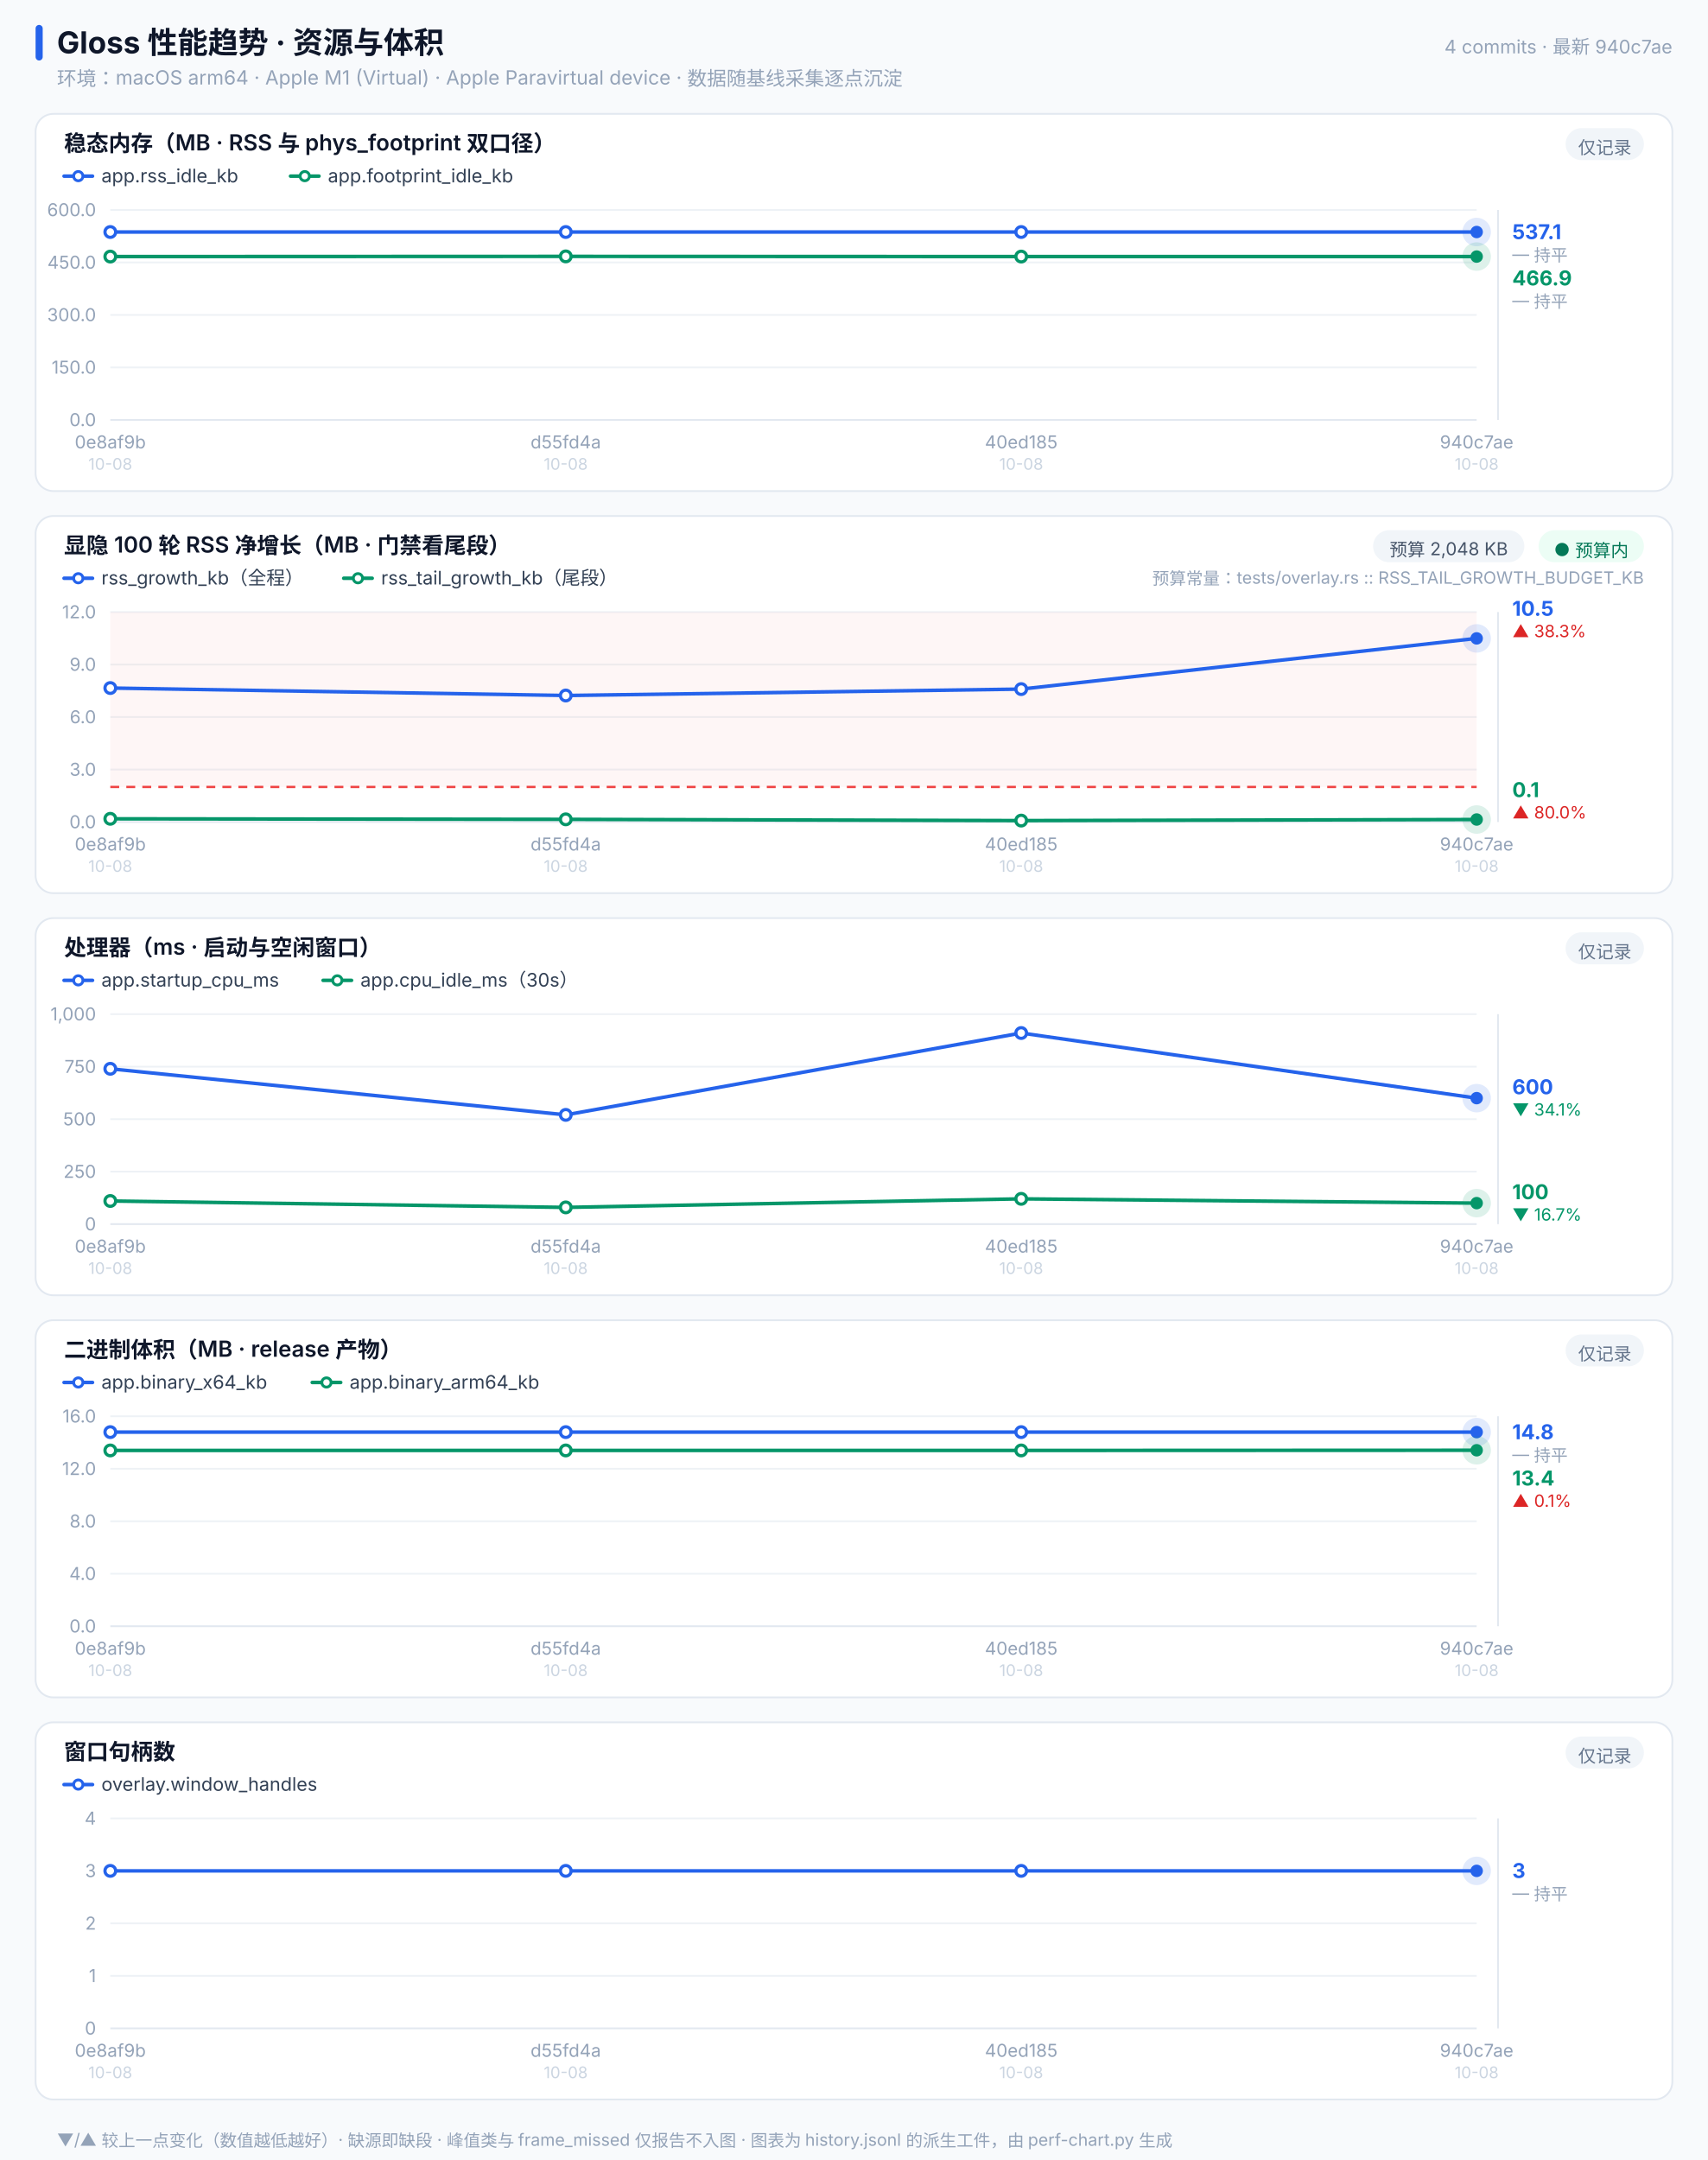
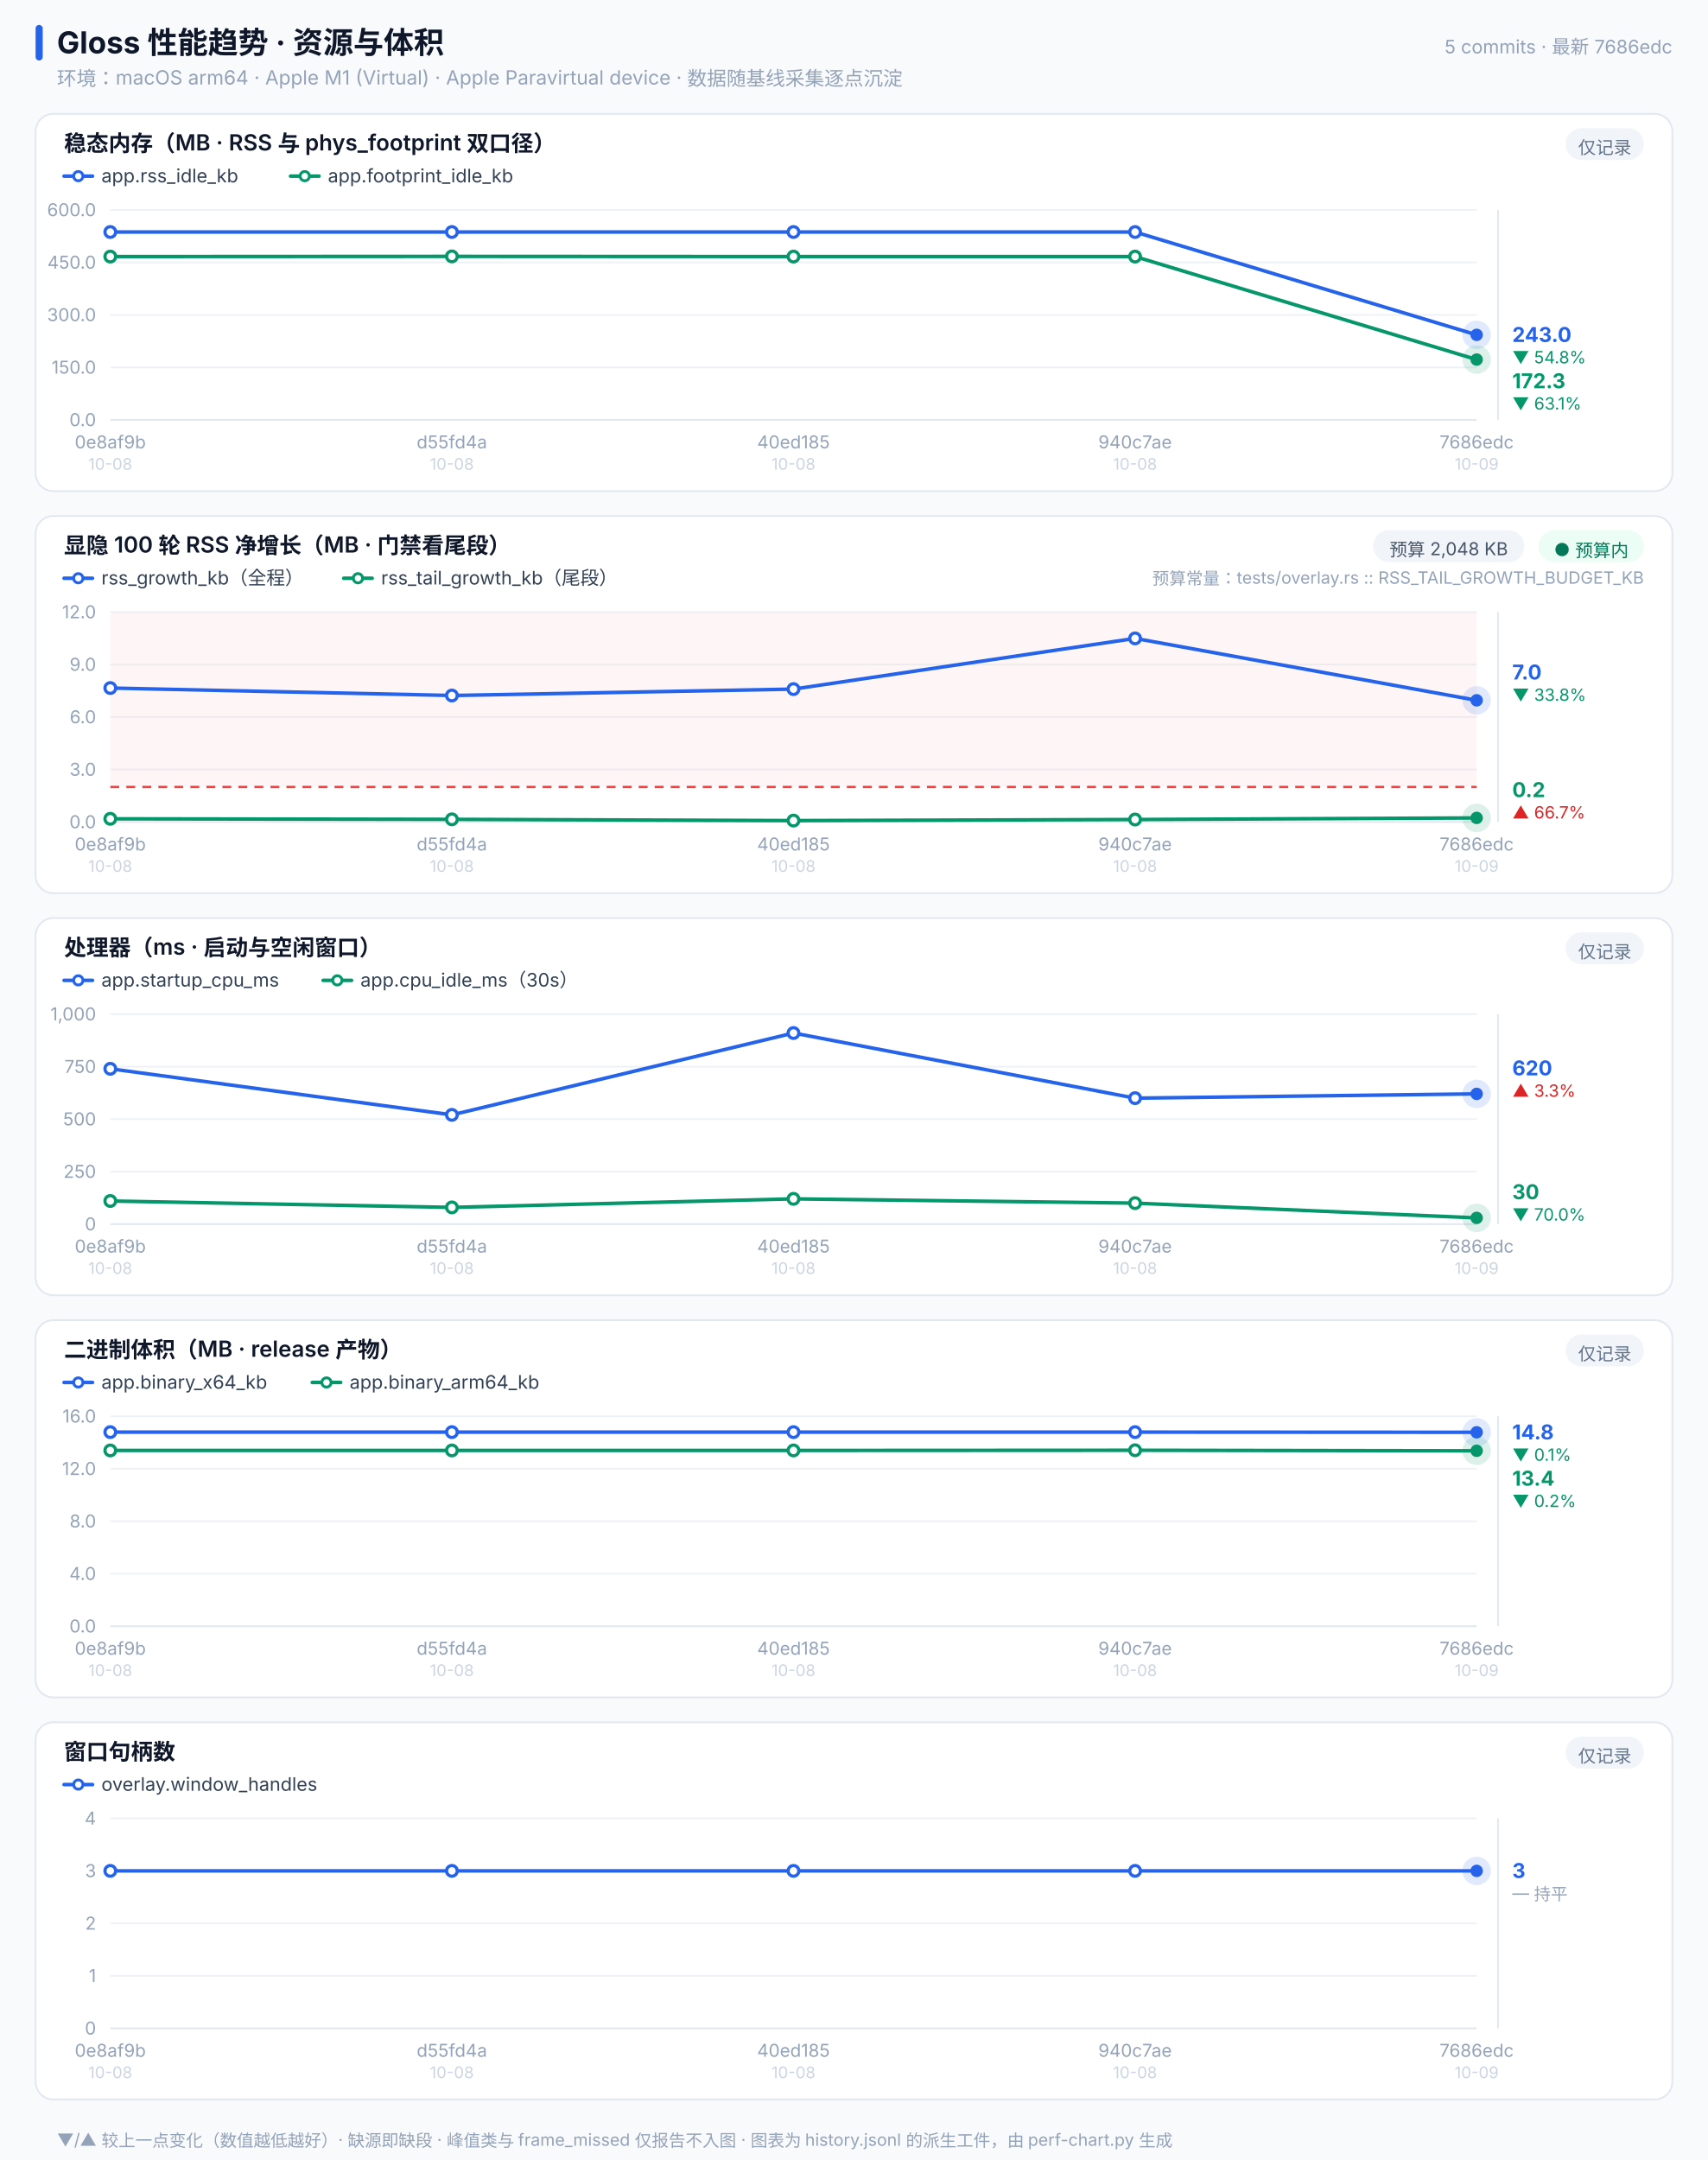
<svg xmlns="http://www.w3.org/2000/svg" width="960" height="1214" viewBox="0 0 960 1214" font-family="-apple-system,'PingFang SC','Helvetica Neue',sans-serif">
  <rect x="0.0" y="0.0" width="960.0" height="1214" fill="#f8fafc" rx="0" />
  <rect x="20.0" y="14.0" width="4.0" height="20" fill="#2563eb" rx="2" />
  <text x="32.0" y="30.0" font-size="17" fill="#0f172a" font-weight="700" text-anchor="start">Gloss 性能趋势 · 资源与体积</text>
  <text x="32.0" y="48.0" font-size="11" fill="#94a3b8" font-weight="400" text-anchor="start">环境：macOS arm64 · Apple M1 (Virtual) · Apple Paravirtual device · 数据随基线采集逐点沉淀</text>
-   <text x="940.0" y="30.0" font-size="10.5" fill="#94a3b8" font-weight="400" text-anchor="end">4 commits · 最新 940c7ae</text>
+   <text x="940.0" y="30.0" font-size="10.5" fill="#94a3b8" font-weight="400" text-anchor="end">5 commits · 最新 7686edc</text>
  <rect x="20.0" y="64.0" width="920.0" height="212" fill="#ffffff" rx="10" stroke="#e2e8f0" />
  <text x="36.0" y="85.0" font-size="12.5" fill="#0f172a" font-weight="600" text-anchor="start">稳态内存（MB · RSS 与 phys_footprint 双口径）</text>
  <rect x="880.0" y="72.0" width="44.0" height="18" fill="#f1f5f9" rx="9" />
  <text x="902.0" y="86.5" font-size="10" fill="#64748b" font-weight="400" text-anchor="middle">仅记录</text>
  <line x1="36.0" y1="99.0" x2="52.0" y2="99.0" stroke="#2563eb" stroke-width="2" stroke-linecap="round" />
  <circle cx="44.0" cy="99.0" r="2.6" fill="#ffffff" stroke="#2563eb" stroke-width="1.6" />
  <text x="57.0" y="102.5" font-size="10.5" fill="#334155" font-weight="400" text-anchor="start">app.rss_idle_kb</text>
  <line x1="163.3" y1="99.0" x2="179.3" y2="99.0" stroke="#059669" stroke-width="2" stroke-linecap="round" />
  <circle cx="171.3" cy="99.0" r="2.6" fill="#ffffff" stroke="#059669" stroke-width="1.6" />
  <text x="184.3" y="102.5" font-size="10.5" fill="#334155" font-weight="400" text-anchor="start">app.footprint_idle_kb</text>
  <line x1="62.0" y1="236.0" x2="830.0" y2="236.0" stroke="#e2e8f0" stroke-width="1" />
  <text x="54.0" y="239.5" font-size="10" fill="#94a3b8" font-weight="400" text-anchor="end">0.0</text>
  <line x1="62.0" y1="206.5" x2="830.0" y2="206.5" stroke="#eef2f6" stroke-width="1" />
  <text x="54.0" y="210.0" font-size="10" fill="#94a3b8" font-weight="400" text-anchor="end">150.0</text>
  <line x1="62.0" y1="177.0" x2="830.0" y2="177.0" stroke="#eef2f6" stroke-width="1" />
  <text x="54.0" y="180.5" font-size="10" fill="#94a3b8" font-weight="400" text-anchor="end">300.0</text>
  <line x1="62.0" y1="147.5" x2="830.0" y2="147.5" stroke="#eef2f6" stroke-width="1" />
  <text x="54.0" y="151.0" font-size="10" fill="#94a3b8" font-weight="400" text-anchor="end">450.0</text>
  <line x1="62.0" y1="118.0" x2="830.0" y2="118.0" stroke="#eef2f6" stroke-width="1" />
  <text x="54.0" y="121.5" font-size="10" fill="#94a3b8" font-weight="400" text-anchor="end">600.0</text>
-   <polyline points="62.0,130.4 318.0,130.4 574.0,130.4 830.0,130.4" fill="none" stroke="#2563eb" stroke-width="2" stroke-linejoin="round" stroke-linecap="round" />
+   <polyline points="62.0,130.4 254.0,130.4 446.0,130.4 638.0,130.4 830.0,188.2" fill="none" stroke="#2563eb" stroke-width="2" stroke-linejoin="round" stroke-linecap="round" />
  <circle cx="62.0" cy="130.4" r="3" fill="#ffffff" stroke="#2563eb" stroke-width="1.8" />
-   <circle cx="318.0" cy="130.4" r="3" fill="#ffffff" stroke="#2563eb" stroke-width="1.8" />
-   <circle cx="574.0" cy="130.4" r="3" fill="#ffffff" stroke="#2563eb" stroke-width="1.8" />
-   <circle cx="830.0" cy="130.4" r="8" fill="#2563eb" opacity="0.14" />
-   <circle cx="830.0" cy="130.4" r="3.5" fill="#2563eb" />
-   <polyline points="62.0,144.2 318.0,144.1 574.0,144.2 830.0,144.2" fill="none" stroke="#059669" stroke-width="2" stroke-linejoin="round" stroke-linecap="round" />
+   <circle cx="254.0" cy="130.4" r="3" fill="#ffffff" stroke="#2563eb" stroke-width="1.8" />
+   <circle cx="446.0" cy="130.4" r="3" fill="#ffffff" stroke="#2563eb" stroke-width="1.8" />
+   <circle cx="638.0" cy="130.4" r="3" fill="#ffffff" stroke="#2563eb" stroke-width="1.8" />
+   <circle cx="830.0" cy="188.2" r="8" fill="#2563eb" opacity="0.14" />
+   <circle cx="830.0" cy="188.2" r="3.5" fill="#2563eb" />
+   <polyline points="62.0,144.2 254.0,144.1 446.0,144.2 638.0,144.2 830.0,202.1" fill="none" stroke="#059669" stroke-width="2" stroke-linejoin="round" stroke-linecap="round" />
  <circle cx="62.0" cy="144.2" r="3" fill="#ffffff" stroke="#059669" stroke-width="1.8" />
-   <circle cx="318.0" cy="144.1" r="3" fill="#ffffff" stroke="#059669" stroke-width="1.8" />
-   <circle cx="574.0" cy="144.2" r="3" fill="#ffffff" stroke="#059669" stroke-width="1.8" />
-   <circle cx="830.0" cy="144.2" r="8" fill="#059669" opacity="0.14" />
-   <circle cx="830.0" cy="144.2" r="3.5" fill="#059669" />
+   <circle cx="254.0" cy="144.1" r="3" fill="#ffffff" stroke="#059669" stroke-width="1.8" />
+   <circle cx="446.0" cy="144.2" r="3" fill="#ffffff" stroke="#059669" stroke-width="1.8" />
+   <circle cx="638.0" cy="144.2" r="3" fill="#ffffff" stroke="#059669" stroke-width="1.8" />
+   <circle cx="830.0" cy="202.1" r="8" fill="#059669" opacity="0.14" />
+   <circle cx="830.0" cy="202.1" r="3.5" fill="#059669" />
  <line x1="842.0" y1="118.0" x2="842.0" y2="236.0" stroke="#e2e8f0" stroke-width="1" />
-   <text x="850.0" y="134.4" font-size="11.5" fill="#2563eb" font-weight="700" text-anchor="start">537.1</text>
-   <text x="850.0" y="146.4" font-size="9.5" fill="#94a3b8" font-weight="400" text-anchor="start">— 持平</text>
-   <text x="850.0" y="160.4" font-size="11.5" fill="#059669" font-weight="700" text-anchor="start">466.9</text>
-   <text x="850.0" y="172.4" font-size="9.5" fill="#94a3b8" font-weight="400" text-anchor="start">— 持平</text>
+   <text x="850.0" y="192.2" font-size="11.5" fill="#2563eb" font-weight="700" text-anchor="start">243.0</text>
+   <text x="850.0" y="204.2" font-size="9.5" fill="#059669" font-weight="400" text-anchor="start">▼ 54.8%</text>
+   <text x="850.0" y="218.2" font-size="11.5" fill="#059669" font-weight="700" text-anchor="start">172.3</text>
+   <text x="850.0" y="230.2" font-size="9.5" fill="#059669" font-weight="400" text-anchor="start">▼ 63.1%</text>
  <text x="62.0" y="252.0" font-size="10" fill="#94a3b8" font-weight="400" text-anchor="middle">0e8af9b</text>
  <text x="62.0" y="264.0" font-size="9" fill="#cbd5e1" font-weight="400" text-anchor="middle">10-08</text>
-   <text x="318.0" y="252.0" font-size="10" fill="#94a3b8" font-weight="400" text-anchor="middle">d55fd4a</text>
-   <text x="318.0" y="264.0" font-size="9" fill="#cbd5e1" font-weight="400" text-anchor="middle">10-08</text>
-   <text x="574.0" y="252.0" font-size="10" fill="#94a3b8" font-weight="400" text-anchor="middle">40ed185</text>
-   <text x="574.0" y="264.0" font-size="9" fill="#cbd5e1" font-weight="400" text-anchor="middle">10-08</text>
-   <text x="830.0" y="252.0" font-size="10" fill="#94a3b8" font-weight="400" text-anchor="middle">940c7ae</text>
-   <text x="830.0" y="264.0" font-size="9" fill="#cbd5e1" font-weight="400" text-anchor="middle">10-08</text>
+   <text x="254.0" y="252.0" font-size="10" fill="#94a3b8" font-weight="400" text-anchor="middle">d55fd4a</text>
+   <text x="254.0" y="264.0" font-size="9" fill="#cbd5e1" font-weight="400" text-anchor="middle">10-08</text>
+   <text x="446.0" y="252.0" font-size="10" fill="#94a3b8" font-weight="400" text-anchor="middle">40ed185</text>
+   <text x="446.0" y="264.0" font-size="9" fill="#cbd5e1" font-weight="400" text-anchor="middle">10-08</text>
+   <text x="638.0" y="252.0" font-size="10" fill="#94a3b8" font-weight="400" text-anchor="middle">940c7ae</text>
+   <text x="638.0" y="264.0" font-size="9" fill="#cbd5e1" font-weight="400" text-anchor="middle">10-08</text>
+   <text x="830.0" y="252.0" font-size="10" fill="#94a3b8" font-weight="400" text-anchor="middle">7686edc</text>
+   <text x="830.0" y="264.0" font-size="9" fill="#cbd5e1" font-weight="400" text-anchor="middle">10-09</text>
  <rect x="20.0" y="290.0" width="920.0" height="212" fill="#ffffff" rx="10" stroke="#e2e8f0" />
  <text x="36.0" y="311.0" font-size="12.5" fill="#0f172a" font-weight="600" text-anchor="start">显隐 100 轮 RSS 净增长（MB · 门禁看尾段）</text>
  <rect x="864.8" y="298.0" width="59.2" height="18" fill="#ecfdf5" rx="9" />
  <text x="894.4" y="312.5" font-size="10" fill="#047857" font-weight="400" text-anchor="middle">● 预算内</text>
  <rect x="771.8" y="298.0" width="85.0" height="18" fill="#f1f5f9" rx="9" />
  <text x="814.3" y="312.5" font-size="10" fill="#475569" font-weight="400" text-anchor="middle">预算 2,048 KB</text>
  <line x1="36.0" y1="325.0" x2="52.0" y2="325.0" stroke="#2563eb" stroke-width="2" stroke-linecap="round" />
  <circle cx="44.0" cy="325.0" r="2.6" fill="#ffffff" stroke="#2563eb" stroke-width="1.6" />
  <text x="57.0" y="328.5" font-size="10.5" fill="#334155" font-weight="400" text-anchor="start">rss_growth_kb（全程）</text>
  <line x1="193.2" y1="325.0" x2="209.2" y2="325.0" stroke="#059669" stroke-width="2" stroke-linecap="round" />
  <circle cx="201.2" cy="325.0" r="2.6" fill="#ffffff" stroke="#059669" stroke-width="1.6" />
  <text x="214.2" y="328.5" font-size="10.5" fill="#334155" font-weight="400" text-anchor="start">rss_tail_growth_kb（尾段）</text>
  <text x="924.0" y="328.5" font-size="9.5" fill="#94a3b8" font-weight="400" text-anchor="end">预算常量：tests/overlay.rs :: RSS_TAIL_GROWTH_BUDGET_KB</text>
  <line x1="62.0" y1="462.0" x2="830.0" y2="462.0" stroke="#e2e8f0" stroke-width="1" />
  <text x="54.0" y="465.5" font-size="10" fill="#94a3b8" font-weight="400" text-anchor="end">0.0</text>
  <line x1="62.0" y1="432.5" x2="830.0" y2="432.5" stroke="#eef2f6" stroke-width="1" />
  <text x="54.0" y="436.0" font-size="10" fill="#94a3b8" font-weight="400" text-anchor="end">3.0</text>
  <line x1="62.0" y1="403.0" x2="830.0" y2="403.0" stroke="#eef2f6" stroke-width="1" />
  <text x="54.0" y="406.5" font-size="10" fill="#94a3b8" font-weight="400" text-anchor="end">6.0</text>
  <line x1="62.0" y1="373.5" x2="830.0" y2="373.5" stroke="#eef2f6" stroke-width="1" />
  <text x="54.0" y="377.0" font-size="10" fill="#94a3b8" font-weight="400" text-anchor="end">9.0</text>
  <line x1="62.0" y1="344.0" x2="830.0" y2="344.0" stroke="#eef2f6" stroke-width="1" />
  <text x="54.0" y="347.5" font-size="10" fill="#94a3b8" font-weight="400" text-anchor="end">12.0</text>
  <rect x="62.0" y="344.0" width="768.0" height="98.3" fill="#ef4444" fill-opacity="0.05" rx="0" />
  <line x1="62.0" y1="442.3" x2="830.0" y2="442.3" stroke="#ef4444" stroke-width="1.3" stroke-dasharray="5 4" />
-   <polyline points="62.0,386.7 318.0,390.9 574.0,387.3 830.0,358.8" fill="none" stroke="#2563eb" stroke-width="2" stroke-linejoin="round" stroke-linecap="round" />
+   <polyline points="62.0,386.7 254.0,390.9 446.0,387.3 638.0,358.8 830.0,393.6" fill="none" stroke="#2563eb" stroke-width="2" stroke-linejoin="round" stroke-linecap="round" />
  <circle cx="62.0" cy="386.7" r="3" fill="#ffffff" stroke="#2563eb" stroke-width="1.8" />
-   <circle cx="318.0" cy="390.9" r="3" fill="#ffffff" stroke="#2563eb" stroke-width="1.8" />
-   <circle cx="574.0" cy="387.3" r="3" fill="#ffffff" stroke="#2563eb" stroke-width="1.8" />
-   <circle cx="830.0" cy="358.8" r="8" fill="#2563eb" opacity="0.14" />
-   <circle cx="830.0" cy="358.8" r="3.5" fill="#2563eb" />
-   <polyline points="62.0,460.2 318.0,460.5 574.0,461.2 830.0,460.6" fill="none" stroke="#059669" stroke-width="2" stroke-linejoin="round" stroke-linecap="round" />
+   <circle cx="254.0" cy="390.9" r="3" fill="#ffffff" stroke="#2563eb" stroke-width="1.8" />
+   <circle cx="446.0" cy="387.3" r="3" fill="#ffffff" stroke="#2563eb" stroke-width="1.8" />
+   <circle cx="638.0" cy="358.8" r="3" fill="#ffffff" stroke="#2563eb" stroke-width="1.8" />
+   <circle cx="830.0" cy="393.6" r="8" fill="#2563eb" opacity="0.14" />
+   <circle cx="830.0" cy="393.6" r="3.5" fill="#2563eb" />
+   <polyline points="62.0,460.2 254.0,460.5 446.0,461.2 638.0,460.6 830.0,459.7" fill="none" stroke="#059669" stroke-width="2" stroke-linejoin="round" stroke-linecap="round" />
  <circle cx="62.0" cy="460.2" r="3" fill="#ffffff" stroke="#059669" stroke-width="1.8" />
-   <circle cx="318.0" cy="460.5" r="3" fill="#ffffff" stroke="#059669" stroke-width="1.8" />
-   <circle cx="574.0" cy="461.2" r="3" fill="#ffffff" stroke="#059669" stroke-width="1.8" />
-   <circle cx="830.0" cy="460.6" r="8" fill="#059669" opacity="0.14" />
-   <circle cx="830.0" cy="460.6" r="3.5" fill="#059669" />
+   <circle cx="254.0" cy="460.5" r="3" fill="#ffffff" stroke="#059669" stroke-width="1.8" />
+   <circle cx="446.0" cy="461.2" r="3" fill="#ffffff" stroke="#059669" stroke-width="1.8" />
+   <circle cx="638.0" cy="460.6" r="3" fill="#ffffff" stroke="#059669" stroke-width="1.8" />
+   <circle cx="830.0" cy="459.7" r="8" fill="#059669" opacity="0.14" />
+   <circle cx="830.0" cy="459.7" r="3.5" fill="#059669" />
  <line x1="842.0" y1="344.0" x2="842.0" y2="462.0" stroke="#e2e8f0" stroke-width="1" />
-   <text x="850.0" y="346.1" font-size="11.5" fill="#2563eb" font-weight="700" text-anchor="start">10.5</text>
-   <text x="850.0" y="358.1" font-size="9.5" fill="#dc2626" font-weight="400" text-anchor="start">▲ 38.3%</text>
-   <text x="850.0" y="448.0" font-size="11.5" fill="#059669" font-weight="700" text-anchor="start">0.1</text>
-   <text x="850.0" y="460.0" font-size="9.5" fill="#dc2626" font-weight="400" text-anchor="start">▲ 80.0%</text>
+   <text x="850.0" y="381.9" font-size="11.5" fill="#2563eb" font-weight="700" text-anchor="start">7.0</text>
+   <text x="850.0" y="393.9" font-size="9.5" fill="#059669" font-weight="400" text-anchor="start">▼ 33.8%</text>
+   <text x="850.0" y="448.0" font-size="11.5" fill="#059669" font-weight="700" text-anchor="start">0.2</text>
+   <text x="850.0" y="460.0" font-size="9.5" fill="#dc2626" font-weight="400" text-anchor="start">▲ 66.7%</text>
  <text x="62.0" y="478.0" font-size="10" fill="#94a3b8" font-weight="400" text-anchor="middle">0e8af9b</text>
  <text x="62.0" y="490.0" font-size="9" fill="#cbd5e1" font-weight="400" text-anchor="middle">10-08</text>
-   <text x="318.0" y="478.0" font-size="10" fill="#94a3b8" font-weight="400" text-anchor="middle">d55fd4a</text>
-   <text x="318.0" y="490.0" font-size="9" fill="#cbd5e1" font-weight="400" text-anchor="middle">10-08</text>
-   <text x="574.0" y="478.0" font-size="10" fill="#94a3b8" font-weight="400" text-anchor="middle">40ed185</text>
-   <text x="574.0" y="490.0" font-size="9" fill="#cbd5e1" font-weight="400" text-anchor="middle">10-08</text>
-   <text x="830.0" y="478.0" font-size="10" fill="#94a3b8" font-weight="400" text-anchor="middle">940c7ae</text>
-   <text x="830.0" y="490.0" font-size="9" fill="#cbd5e1" font-weight="400" text-anchor="middle">10-08</text>
+   <text x="254.0" y="478.0" font-size="10" fill="#94a3b8" font-weight="400" text-anchor="middle">d55fd4a</text>
+   <text x="254.0" y="490.0" font-size="9" fill="#cbd5e1" font-weight="400" text-anchor="middle">10-08</text>
+   <text x="446.0" y="478.0" font-size="10" fill="#94a3b8" font-weight="400" text-anchor="middle">40ed185</text>
+   <text x="446.0" y="490.0" font-size="9" fill="#cbd5e1" font-weight="400" text-anchor="middle">10-08</text>
+   <text x="638.0" y="478.0" font-size="10" fill="#94a3b8" font-weight="400" text-anchor="middle">940c7ae</text>
+   <text x="638.0" y="490.0" font-size="9" fill="#cbd5e1" font-weight="400" text-anchor="middle">10-08</text>
+   <text x="830.0" y="478.0" font-size="10" fill="#94a3b8" font-weight="400" text-anchor="middle">7686edc</text>
+   <text x="830.0" y="490.0" font-size="9" fill="#cbd5e1" font-weight="400" text-anchor="middle">10-09</text>
  <rect x="20.0" y="516.0" width="920.0" height="212" fill="#ffffff" rx="10" stroke="#e2e8f0" />
  <text x="36.0" y="537.0" font-size="12.5" fill="#0f172a" font-weight="600" text-anchor="start">处理器（ms · 启动与空闲窗口）</text>
  <rect x="880.0" y="524.0" width="44.0" height="18" fill="#f1f5f9" rx="9" />
  <text x="902.0" y="538.5" font-size="10" fill="#64748b" font-weight="400" text-anchor="middle">仅记录</text>
  <line x1="36.0" y1="551.0" x2="52.0" y2="551.0" stroke="#2563eb" stroke-width="2" stroke-linecap="round" />
  <circle cx="44.0" cy="551.0" r="2.6" fill="#ffffff" stroke="#2563eb" stroke-width="1.6" />
  <text x="57.0" y="554.5" font-size="10.5" fill="#334155" font-weight="400" text-anchor="start">app.startup_cpu_ms</text>
  <line x1="181.6" y1="551.0" x2="197.6" y2="551.0" stroke="#059669" stroke-width="2" stroke-linecap="round" />
  <circle cx="189.6" cy="551.0" r="2.6" fill="#ffffff" stroke="#059669" stroke-width="1.6" />
  <text x="202.6" y="554.5" font-size="10.5" fill="#334155" font-weight="400" text-anchor="start">app.cpu_idle_ms（30s）</text>
  <line x1="62.0" y1="688.0" x2="830.0" y2="688.0" stroke="#e2e8f0" stroke-width="1" />
  <text x="54.0" y="691.5" font-size="10" fill="#94a3b8" font-weight="400" text-anchor="end">0</text>
  <line x1="62.0" y1="658.5" x2="830.0" y2="658.5" stroke="#eef2f6" stroke-width="1" />
  <text x="54.0" y="662.0" font-size="10" fill="#94a3b8" font-weight="400" text-anchor="end">250</text>
  <line x1="62.0" y1="629.0" x2="830.0" y2="629.0" stroke="#eef2f6" stroke-width="1" />
  <text x="54.0" y="632.5" font-size="10" fill="#94a3b8" font-weight="400" text-anchor="end">500</text>
  <line x1="62.0" y1="599.5" x2="830.0" y2="599.5" stroke="#eef2f6" stroke-width="1" />
  <text x="54.0" y="603.0" font-size="10" fill="#94a3b8" font-weight="400" text-anchor="end">750</text>
  <line x1="62.0" y1="570.0" x2="830.0" y2="570.0" stroke="#eef2f6" stroke-width="1" />
  <text x="54.0" y="573.5" font-size="10" fill="#94a3b8" font-weight="400" text-anchor="end">1,000</text>
-   <polyline points="62.0,600.7 318.0,626.6 574.0,580.6 830.0,617.2" fill="none" stroke="#2563eb" stroke-width="2" stroke-linejoin="round" stroke-linecap="round" />
+   <polyline points="62.0,600.7 254.0,626.6 446.0,580.6 638.0,617.2 830.0,614.8" fill="none" stroke="#2563eb" stroke-width="2" stroke-linejoin="round" stroke-linecap="round" />
  <circle cx="62.0" cy="600.7" r="3" fill="#ffffff" stroke="#2563eb" stroke-width="1.8" />
-   <circle cx="318.0" cy="626.6" r="3" fill="#ffffff" stroke="#2563eb" stroke-width="1.8" />
-   <circle cx="574.0" cy="580.6" r="3" fill="#ffffff" stroke="#2563eb" stroke-width="1.8" />
-   <circle cx="830.0" cy="617.2" r="8" fill="#2563eb" opacity="0.14" />
-   <circle cx="830.0" cy="617.2" r="3.5" fill="#2563eb" />
-   <polyline points="62.0,675.0 318.0,678.6 574.0,673.8 830.0,676.2" fill="none" stroke="#059669" stroke-width="2" stroke-linejoin="round" stroke-linecap="round" />
+   <circle cx="254.0" cy="626.6" r="3" fill="#ffffff" stroke="#2563eb" stroke-width="1.8" />
+   <circle cx="446.0" cy="580.6" r="3" fill="#ffffff" stroke="#2563eb" stroke-width="1.8" />
+   <circle cx="638.0" cy="617.2" r="3" fill="#ffffff" stroke="#2563eb" stroke-width="1.8" />
+   <circle cx="830.0" cy="614.8" r="8" fill="#2563eb" opacity="0.14" />
+   <circle cx="830.0" cy="614.8" r="3.5" fill="#2563eb" />
+   <polyline points="62.0,675.0 254.0,678.6 446.0,673.8 638.0,676.2 830.0,684.5" fill="none" stroke="#059669" stroke-width="2" stroke-linejoin="round" stroke-linecap="round" />
  <circle cx="62.0" cy="675.0" r="3" fill="#ffffff" stroke="#059669" stroke-width="1.8" />
-   <circle cx="318.0" cy="678.6" r="3" fill="#ffffff" stroke="#059669" stroke-width="1.8" />
-   <circle cx="574.0" cy="673.8" r="3" fill="#ffffff" stroke="#059669" stroke-width="1.8" />
-   <circle cx="830.0" cy="676.2" r="8" fill="#059669" opacity="0.14" />
-   <circle cx="830.0" cy="676.2" r="3.5" fill="#059669" />
+   <circle cx="254.0" cy="678.6" r="3" fill="#ffffff" stroke="#059669" stroke-width="1.8" />
+   <circle cx="446.0" cy="673.8" r="3" fill="#ffffff" stroke="#059669" stroke-width="1.8" />
+   <circle cx="638.0" cy="676.2" r="3" fill="#ffffff" stroke="#059669" stroke-width="1.8" />
+   <circle cx="830.0" cy="684.5" r="8" fill="#059669" opacity="0.14" />
+   <circle cx="830.0" cy="684.5" r="3.5" fill="#059669" />
  <line x1="842.0" y1="570.0" x2="842.0" y2="688.0" stroke="#e2e8f0" stroke-width="1" />
-   <text x="850.0" y="615.0" font-size="11.5" fill="#2563eb" font-weight="700" text-anchor="start">600</text>
-   <text x="850.0" y="627.0" font-size="9.5" fill="#059669" font-weight="400" text-anchor="start">▼ 34.1%</text>
-   <text x="850.0" y="674.0" font-size="11.5" fill="#059669" font-weight="700" text-anchor="start">100</text>
-   <text x="850.0" y="686.0" font-size="9.5" fill="#059669" font-weight="400" text-anchor="start">▼ 16.7%</text>
+   <text x="850.0" y="604.4" font-size="11.5" fill="#2563eb" font-weight="700" text-anchor="start">620</text>
+   <text x="850.0" y="616.4" font-size="9.5" fill="#dc2626" font-weight="400" text-anchor="start">▲ 3.3%</text>
+   <text x="850.0" y="674.0" font-size="11.5" fill="#059669" font-weight="700" text-anchor="start">30</text>
+   <text x="850.0" y="686.0" font-size="9.5" fill="#059669" font-weight="400" text-anchor="start">▼ 70.0%</text>
  <text x="62.0" y="704.0" font-size="10" fill="#94a3b8" font-weight="400" text-anchor="middle">0e8af9b</text>
  <text x="62.0" y="716.0" font-size="9" fill="#cbd5e1" font-weight="400" text-anchor="middle">10-08</text>
-   <text x="318.0" y="704.0" font-size="10" fill="#94a3b8" font-weight="400" text-anchor="middle">d55fd4a</text>
-   <text x="318.0" y="716.0" font-size="9" fill="#cbd5e1" font-weight="400" text-anchor="middle">10-08</text>
-   <text x="574.0" y="704.0" font-size="10" fill="#94a3b8" font-weight="400" text-anchor="middle">40ed185</text>
-   <text x="574.0" y="716.0" font-size="9" fill="#cbd5e1" font-weight="400" text-anchor="middle">10-08</text>
-   <text x="830.0" y="704.0" font-size="10" fill="#94a3b8" font-weight="400" text-anchor="middle">940c7ae</text>
-   <text x="830.0" y="716.0" font-size="9" fill="#cbd5e1" font-weight="400" text-anchor="middle">10-08</text>
+   <text x="254.0" y="704.0" font-size="10" fill="#94a3b8" font-weight="400" text-anchor="middle">d55fd4a</text>
+   <text x="254.0" y="716.0" font-size="9" fill="#cbd5e1" font-weight="400" text-anchor="middle">10-08</text>
+   <text x="446.0" y="704.0" font-size="10" fill="#94a3b8" font-weight="400" text-anchor="middle">40ed185</text>
+   <text x="446.0" y="716.0" font-size="9" fill="#cbd5e1" font-weight="400" text-anchor="middle">10-08</text>
+   <text x="638.0" y="704.0" font-size="10" fill="#94a3b8" font-weight="400" text-anchor="middle">940c7ae</text>
+   <text x="638.0" y="716.0" font-size="9" fill="#cbd5e1" font-weight="400" text-anchor="middle">10-08</text>
+   <text x="830.0" y="704.0" font-size="10" fill="#94a3b8" font-weight="400" text-anchor="middle">7686edc</text>
+   <text x="830.0" y="716.0" font-size="9" fill="#cbd5e1" font-weight="400" text-anchor="middle">10-09</text>
  <rect x="20.0" y="742.0" width="920.0" height="212" fill="#ffffff" rx="10" stroke="#e2e8f0" />
  <text x="36.0" y="763.0" font-size="12.5" fill="#0f172a" font-weight="600" text-anchor="start">二进制体积（MB · release 产物）</text>
  <rect x="880.0" y="750.0" width="44.0" height="18" fill="#f1f5f9" rx="9" />
  <text x="902.0" y="764.5" font-size="10" fill="#64748b" font-weight="400" text-anchor="middle">仅记录</text>
  <line x1="36.0" y1="777.0" x2="52.0" y2="777.0" stroke="#2563eb" stroke-width="2" stroke-linecap="round" />
  <circle cx="44.0" cy="777.0" r="2.6" fill="#ffffff" stroke="#2563eb" stroke-width="1.6" />
  <text x="57.0" y="780.5" font-size="10.5" fill="#334155" font-weight="400" text-anchor="start">app.binary_x64_kb</text>
  <line x1="175.5" y1="777.0" x2="191.5" y2="777.0" stroke="#059669" stroke-width="2" stroke-linecap="round" />
  <circle cx="183.5" cy="777.0" r="2.6" fill="#ffffff" stroke="#059669" stroke-width="1.6" />
  <text x="196.5" y="780.5" font-size="10.5" fill="#334155" font-weight="400" text-anchor="start">app.binary_arm64_kb</text>
  <line x1="62.0" y1="914.0" x2="830.0" y2="914.0" stroke="#e2e8f0" stroke-width="1" />
  <text x="54.0" y="917.5" font-size="10" fill="#94a3b8" font-weight="400" text-anchor="end">0.0</text>
  <line x1="62.0" y1="884.5" x2="830.0" y2="884.5" stroke="#eef2f6" stroke-width="1" />
  <text x="54.0" y="888.0" font-size="10" fill="#94a3b8" font-weight="400" text-anchor="end">4.0</text>
  <line x1="62.0" y1="855.0" x2="830.0" y2="855.0" stroke="#eef2f6" stroke-width="1" />
  <text x="54.0" y="858.5" font-size="10" fill="#94a3b8" font-weight="400" text-anchor="end">8.0</text>
  <line x1="62.0" y1="825.5" x2="830.0" y2="825.5" stroke="#eef2f6" stroke-width="1" />
  <text x="54.0" y="829.0" font-size="10" fill="#94a3b8" font-weight="400" text-anchor="end">12.0</text>
  <line x1="62.0" y1="796.0" x2="830.0" y2="796.0" stroke="#eef2f6" stroke-width="1" />
  <text x="54.0" y="799.5" font-size="10" fill="#94a3b8" font-weight="400" text-anchor="end">16.0</text>
-   <polyline points="62.0,804.9 318.0,804.9 574.0,804.9 830.0,804.9" fill="none" stroke="#2563eb" stroke-width="2" stroke-linejoin="round" stroke-linecap="round" />
+   <polyline points="62.0,804.9 254.0,804.9 446.0,804.9 638.0,804.9 830.0,805.0" fill="none" stroke="#2563eb" stroke-width="2" stroke-linejoin="round" stroke-linecap="round" />
  <circle cx="62.0" cy="804.9" r="3" fill="#ffffff" stroke="#2563eb" stroke-width="1.8" />
-   <circle cx="318.0" cy="804.9" r="3" fill="#ffffff" stroke="#2563eb" stroke-width="1.8" />
-   <circle cx="574.0" cy="804.9" r="3" fill="#ffffff" stroke="#2563eb" stroke-width="1.8" />
-   <circle cx="830.0" cy="804.9" r="8" fill="#2563eb" opacity="0.14" />
-   <circle cx="830.0" cy="804.9" r="3.5" fill="#2563eb" />
-   <polyline points="62.0,815.2 318.0,815.2 574.0,815.2 830.0,815.1" fill="none" stroke="#059669" stroke-width="2" stroke-linejoin="round" stroke-linecap="round" />
+   <circle cx="254.0" cy="804.9" r="3" fill="#ffffff" stroke="#2563eb" stroke-width="1.8" />
+   <circle cx="446.0" cy="804.9" r="3" fill="#ffffff" stroke="#2563eb" stroke-width="1.8" />
+   <circle cx="638.0" cy="804.9" r="3" fill="#ffffff" stroke="#2563eb" stroke-width="1.8" />
+   <circle cx="830.0" cy="805.0" r="8" fill="#2563eb" opacity="0.14" />
+   <circle cx="830.0" cy="805.0" r="3.5" fill="#2563eb" />
+   <polyline points="62.0,815.2 254.0,815.2 446.0,815.2 638.0,815.1 830.0,815.4" fill="none" stroke="#059669" stroke-width="2" stroke-linejoin="round" stroke-linecap="round" />
  <circle cx="62.0" cy="815.2" r="3" fill="#ffffff" stroke="#059669" stroke-width="1.8" />
-   <circle cx="318.0" cy="815.2" r="3" fill="#ffffff" stroke="#059669" stroke-width="1.8" />
-   <circle cx="574.0" cy="815.2" r="3" fill="#ffffff" stroke="#059669" stroke-width="1.8" />
-   <circle cx="830.0" cy="815.1" r="8" fill="#059669" opacity="0.14" />
-   <circle cx="830.0" cy="815.1" r="3.5" fill="#059669" />
+   <circle cx="254.0" cy="815.2" r="3" fill="#ffffff" stroke="#059669" stroke-width="1.8" />
+   <circle cx="446.0" cy="815.2" r="3" fill="#ffffff" stroke="#059669" stroke-width="1.8" />
+   <circle cx="638.0" cy="815.1" r="3" fill="#ffffff" stroke="#059669" stroke-width="1.8" />
+   <circle cx="830.0" cy="815.4" r="8" fill="#059669" opacity="0.14" />
+   <circle cx="830.0" cy="815.4" r="3.5" fill="#059669" />
  <line x1="842.0" y1="796.0" x2="842.0" y2="914.0" stroke="#e2e8f0" stroke-width="1" />
-   <text x="850.0" y="808.9" font-size="11.5" fill="#2563eb" font-weight="700" text-anchor="start">14.8</text>
-   <text x="850.0" y="820.9" font-size="9.5" fill="#94a3b8" font-weight="400" text-anchor="start">— 持平</text>
-   <text x="850.0" y="834.9" font-size="11.5" fill="#059669" font-weight="700" text-anchor="start">13.4</text>
-   <text x="850.0" y="846.9" font-size="9.5" fill="#dc2626" font-weight="400" text-anchor="start">▲ 0.1%</text>
+   <text x="850.0" y="809.0" font-size="11.5" fill="#2563eb" font-weight="700" text-anchor="start">14.8</text>
+   <text x="850.0" y="821.0" font-size="9.5" fill="#059669" font-weight="400" text-anchor="start">▼ 0.1%</text>
+   <text x="850.0" y="835.0" font-size="11.5" fill="#059669" font-weight="700" text-anchor="start">13.4</text>
+   <text x="850.0" y="847.0" font-size="9.5" fill="#059669" font-weight="400" text-anchor="start">▼ 0.2%</text>
  <text x="62.0" y="930.0" font-size="10" fill="#94a3b8" font-weight="400" text-anchor="middle">0e8af9b</text>
  <text x="62.0" y="942.0" font-size="9" fill="#cbd5e1" font-weight="400" text-anchor="middle">10-08</text>
-   <text x="318.0" y="930.0" font-size="10" fill="#94a3b8" font-weight="400" text-anchor="middle">d55fd4a</text>
-   <text x="318.0" y="942.0" font-size="9" fill="#cbd5e1" font-weight="400" text-anchor="middle">10-08</text>
-   <text x="574.0" y="930.0" font-size="10" fill="#94a3b8" font-weight="400" text-anchor="middle">40ed185</text>
-   <text x="574.0" y="942.0" font-size="9" fill="#cbd5e1" font-weight="400" text-anchor="middle">10-08</text>
-   <text x="830.0" y="930.0" font-size="10" fill="#94a3b8" font-weight="400" text-anchor="middle">940c7ae</text>
-   <text x="830.0" y="942.0" font-size="9" fill="#cbd5e1" font-weight="400" text-anchor="middle">10-08</text>
+   <text x="254.0" y="930.0" font-size="10" fill="#94a3b8" font-weight="400" text-anchor="middle">d55fd4a</text>
+   <text x="254.0" y="942.0" font-size="9" fill="#cbd5e1" font-weight="400" text-anchor="middle">10-08</text>
+   <text x="446.0" y="930.0" font-size="10" fill="#94a3b8" font-weight="400" text-anchor="middle">40ed185</text>
+   <text x="446.0" y="942.0" font-size="9" fill="#cbd5e1" font-weight="400" text-anchor="middle">10-08</text>
+   <text x="638.0" y="930.0" font-size="10" fill="#94a3b8" font-weight="400" text-anchor="middle">940c7ae</text>
+   <text x="638.0" y="942.0" font-size="9" fill="#cbd5e1" font-weight="400" text-anchor="middle">10-08</text>
+   <text x="830.0" y="930.0" font-size="10" fill="#94a3b8" font-weight="400" text-anchor="middle">7686edc</text>
+   <text x="830.0" y="942.0" font-size="9" fill="#cbd5e1" font-weight="400" text-anchor="middle">10-09</text>
  <rect x="20.0" y="968.0" width="920.0" height="212" fill="#ffffff" rx="10" stroke="#e2e8f0" />
  <text x="36.0" y="989.0" font-size="12.5" fill="#0f172a" font-weight="600" text-anchor="start">窗口句柄数</text>
  <rect x="880.0" y="976.0" width="44.0" height="18" fill="#f1f5f9" rx="9" />
  <text x="902.0" y="990.5" font-size="10" fill="#64748b" font-weight="400" text-anchor="middle">仅记录</text>
  <line x1="36.0" y1="1003.0" x2="52.0" y2="1003.0" stroke="#2563eb" stroke-width="2" stroke-linecap="round" />
  <circle cx="44.0" cy="1003.0" r="2.6" fill="#ffffff" stroke="#2563eb" stroke-width="1.6" />
  <text x="57.0" y="1006.5" font-size="10.5" fill="#334155" font-weight="400" text-anchor="start">overlay.window_handles</text>
  <line x1="62.0" y1="1140.0" x2="830.0" y2="1140.0" stroke="#e2e8f0" stroke-width="1" />
  <text x="54.0" y="1143.5" font-size="10" fill="#94a3b8" font-weight="400" text-anchor="end">0</text>
  <line x1="62.0" y1="1110.5" x2="830.0" y2="1110.5" stroke="#eef2f6" stroke-width="1" />
  <text x="54.0" y="1114.0" font-size="10" fill="#94a3b8" font-weight="400" text-anchor="end">1</text>
  <line x1="62.0" y1="1081.0" x2="830.0" y2="1081.0" stroke="#eef2f6" stroke-width="1" />
  <text x="54.0" y="1084.5" font-size="10" fill="#94a3b8" font-weight="400" text-anchor="end">2</text>
  <line x1="62.0" y1="1051.5" x2="830.0" y2="1051.5" stroke="#eef2f6" stroke-width="1" />
  <text x="54.0" y="1055.0" font-size="10" fill="#94a3b8" font-weight="400" text-anchor="end">3</text>
  <line x1="62.0" y1="1022.0" x2="830.0" y2="1022.0" stroke="#eef2f6" stroke-width="1" />
  <text x="54.0" y="1025.5" font-size="10" fill="#94a3b8" font-weight="400" text-anchor="end">4</text>
-   <polyline points="62.0,1051.5 318.0,1051.5 574.0,1051.5 830.0,1051.5" fill="none" stroke="#2563eb" stroke-width="2" stroke-linejoin="round" stroke-linecap="round" />
+   <polyline points="62.0,1051.5 254.0,1051.5 446.0,1051.5 638.0,1051.5 830.0,1051.5" fill="none" stroke="#2563eb" stroke-width="2" stroke-linejoin="round" stroke-linecap="round" />
  <circle cx="62.0" cy="1051.5" r="3" fill="#ffffff" stroke="#2563eb" stroke-width="1.8" />
-   <circle cx="318.0" cy="1051.5" r="3" fill="#ffffff" stroke="#2563eb" stroke-width="1.8" />
-   <circle cx="574.0" cy="1051.5" r="3" fill="#ffffff" stroke="#2563eb" stroke-width="1.8" />
+   <circle cx="254.0" cy="1051.5" r="3" fill="#ffffff" stroke="#2563eb" stroke-width="1.8" />
+   <circle cx="446.0" cy="1051.5" r="3" fill="#ffffff" stroke="#2563eb" stroke-width="1.8" />
+   <circle cx="638.0" cy="1051.5" r="3" fill="#ffffff" stroke="#2563eb" stroke-width="1.8" />
  <circle cx="830.0" cy="1051.5" r="8" fill="#2563eb" opacity="0.14" />
  <circle cx="830.0" cy="1051.5" r="3.5" fill="#2563eb" />
  <line x1="842.0" y1="1022.0" x2="842.0" y2="1140.0" stroke="#e2e8f0" stroke-width="1" />
  <text x="850.0" y="1055.5" font-size="11.5" fill="#2563eb" font-weight="700" text-anchor="start">3</text>
  <text x="850.0" y="1067.5" font-size="9.5" fill="#94a3b8" font-weight="400" text-anchor="start">— 持平</text>
  <text x="62.0" y="1156.0" font-size="10" fill="#94a3b8" font-weight="400" text-anchor="middle">0e8af9b</text>
  <text x="62.0" y="1168.0" font-size="9" fill="#cbd5e1" font-weight="400" text-anchor="middle">10-08</text>
-   <text x="318.0" y="1156.0" font-size="10" fill="#94a3b8" font-weight="400" text-anchor="middle">d55fd4a</text>
-   <text x="318.0" y="1168.0" font-size="9" fill="#cbd5e1" font-weight="400" text-anchor="middle">10-08</text>
-   <text x="574.0" y="1156.0" font-size="10" fill="#94a3b8" font-weight="400" text-anchor="middle">40ed185</text>
-   <text x="574.0" y="1168.0" font-size="9" fill="#cbd5e1" font-weight="400" text-anchor="middle">10-08</text>
-   <text x="830.0" y="1156.0" font-size="10" fill="#94a3b8" font-weight="400" text-anchor="middle">940c7ae</text>
-   <text x="830.0" y="1168.0" font-size="9" fill="#cbd5e1" font-weight="400" text-anchor="middle">10-08</text>
+   <text x="254.0" y="1156.0" font-size="10" fill="#94a3b8" font-weight="400" text-anchor="middle">d55fd4a</text>
+   <text x="254.0" y="1168.0" font-size="9" fill="#cbd5e1" font-weight="400" text-anchor="middle">10-08</text>
+   <text x="446.0" y="1156.0" font-size="10" fill="#94a3b8" font-weight="400" text-anchor="middle">40ed185</text>
+   <text x="446.0" y="1168.0" font-size="9" fill="#cbd5e1" font-weight="400" text-anchor="middle">10-08</text>
+   <text x="638.0" y="1156.0" font-size="10" fill="#94a3b8" font-weight="400" text-anchor="middle">940c7ae</text>
+   <text x="638.0" y="1168.0" font-size="9" fill="#cbd5e1" font-weight="400" text-anchor="middle">10-08</text>
+   <text x="830.0" y="1156.0" font-size="10" fill="#94a3b8" font-weight="400" text-anchor="middle">7686edc</text>
+   <text x="830.0" y="1168.0" font-size="9" fill="#cbd5e1" font-weight="400" text-anchor="middle">10-09</text>
  <text x="32.0" y="1206.0" font-size="9.5" fill="#94a3b8" font-weight="400" text-anchor="start">▼/▲ 较上一点变化（数值越低越好）· 缺源即缺段 · 峰值类与 frame_missed 仅报告不入图 · 图表为 history.jsonl 的派生工件，由 perf-chart.py 生成</text>
</svg>
